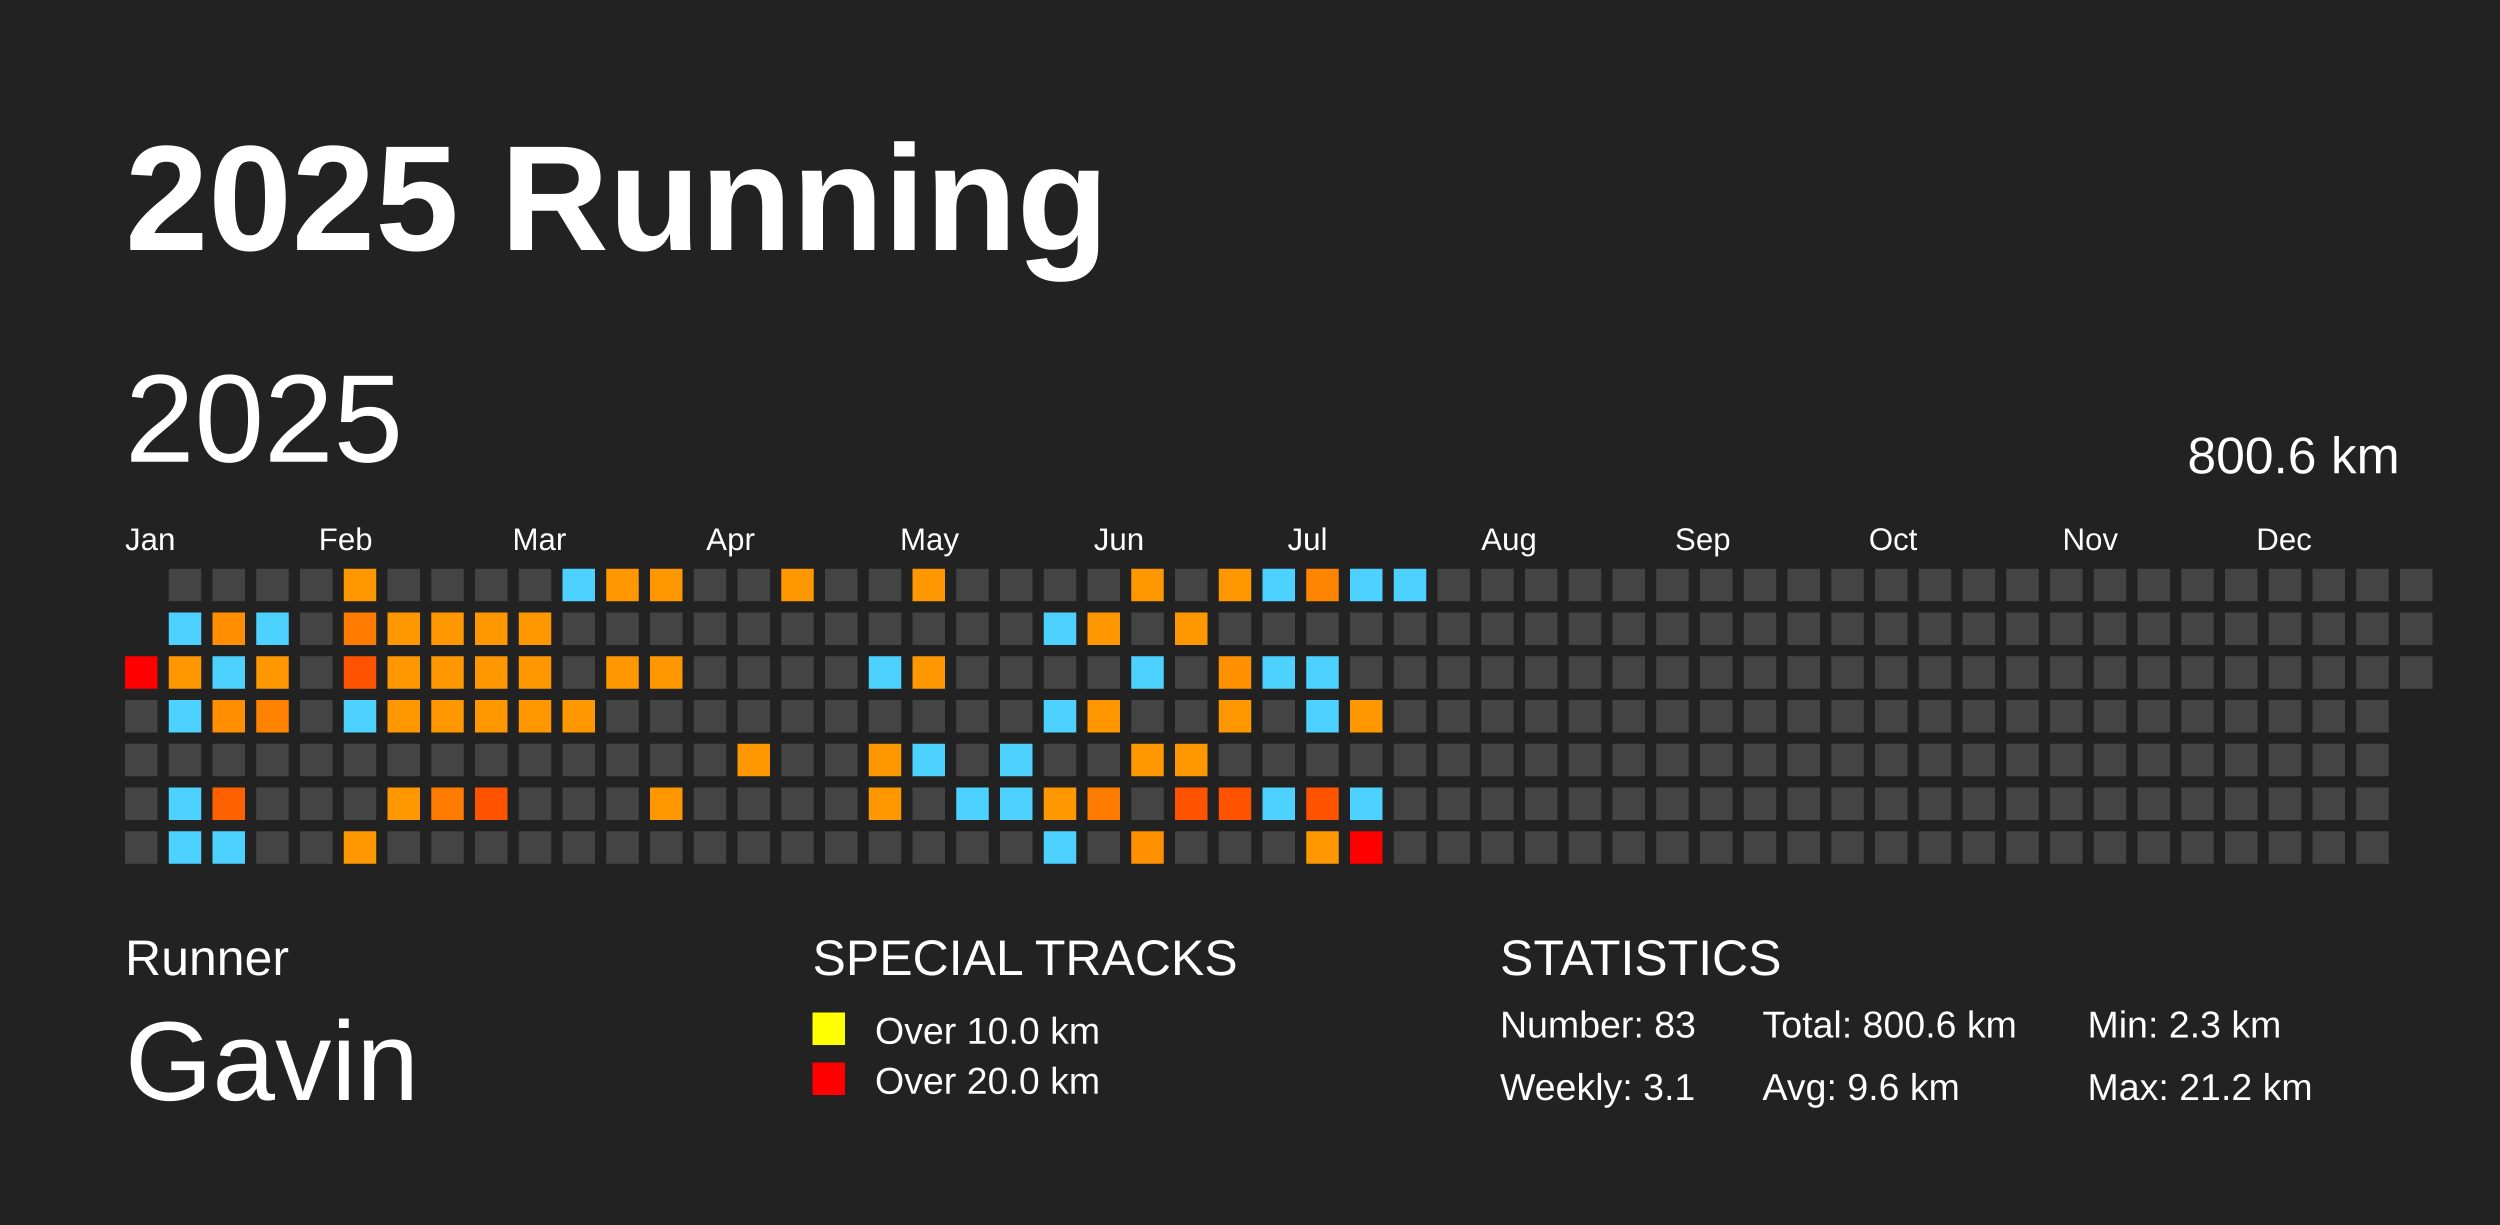
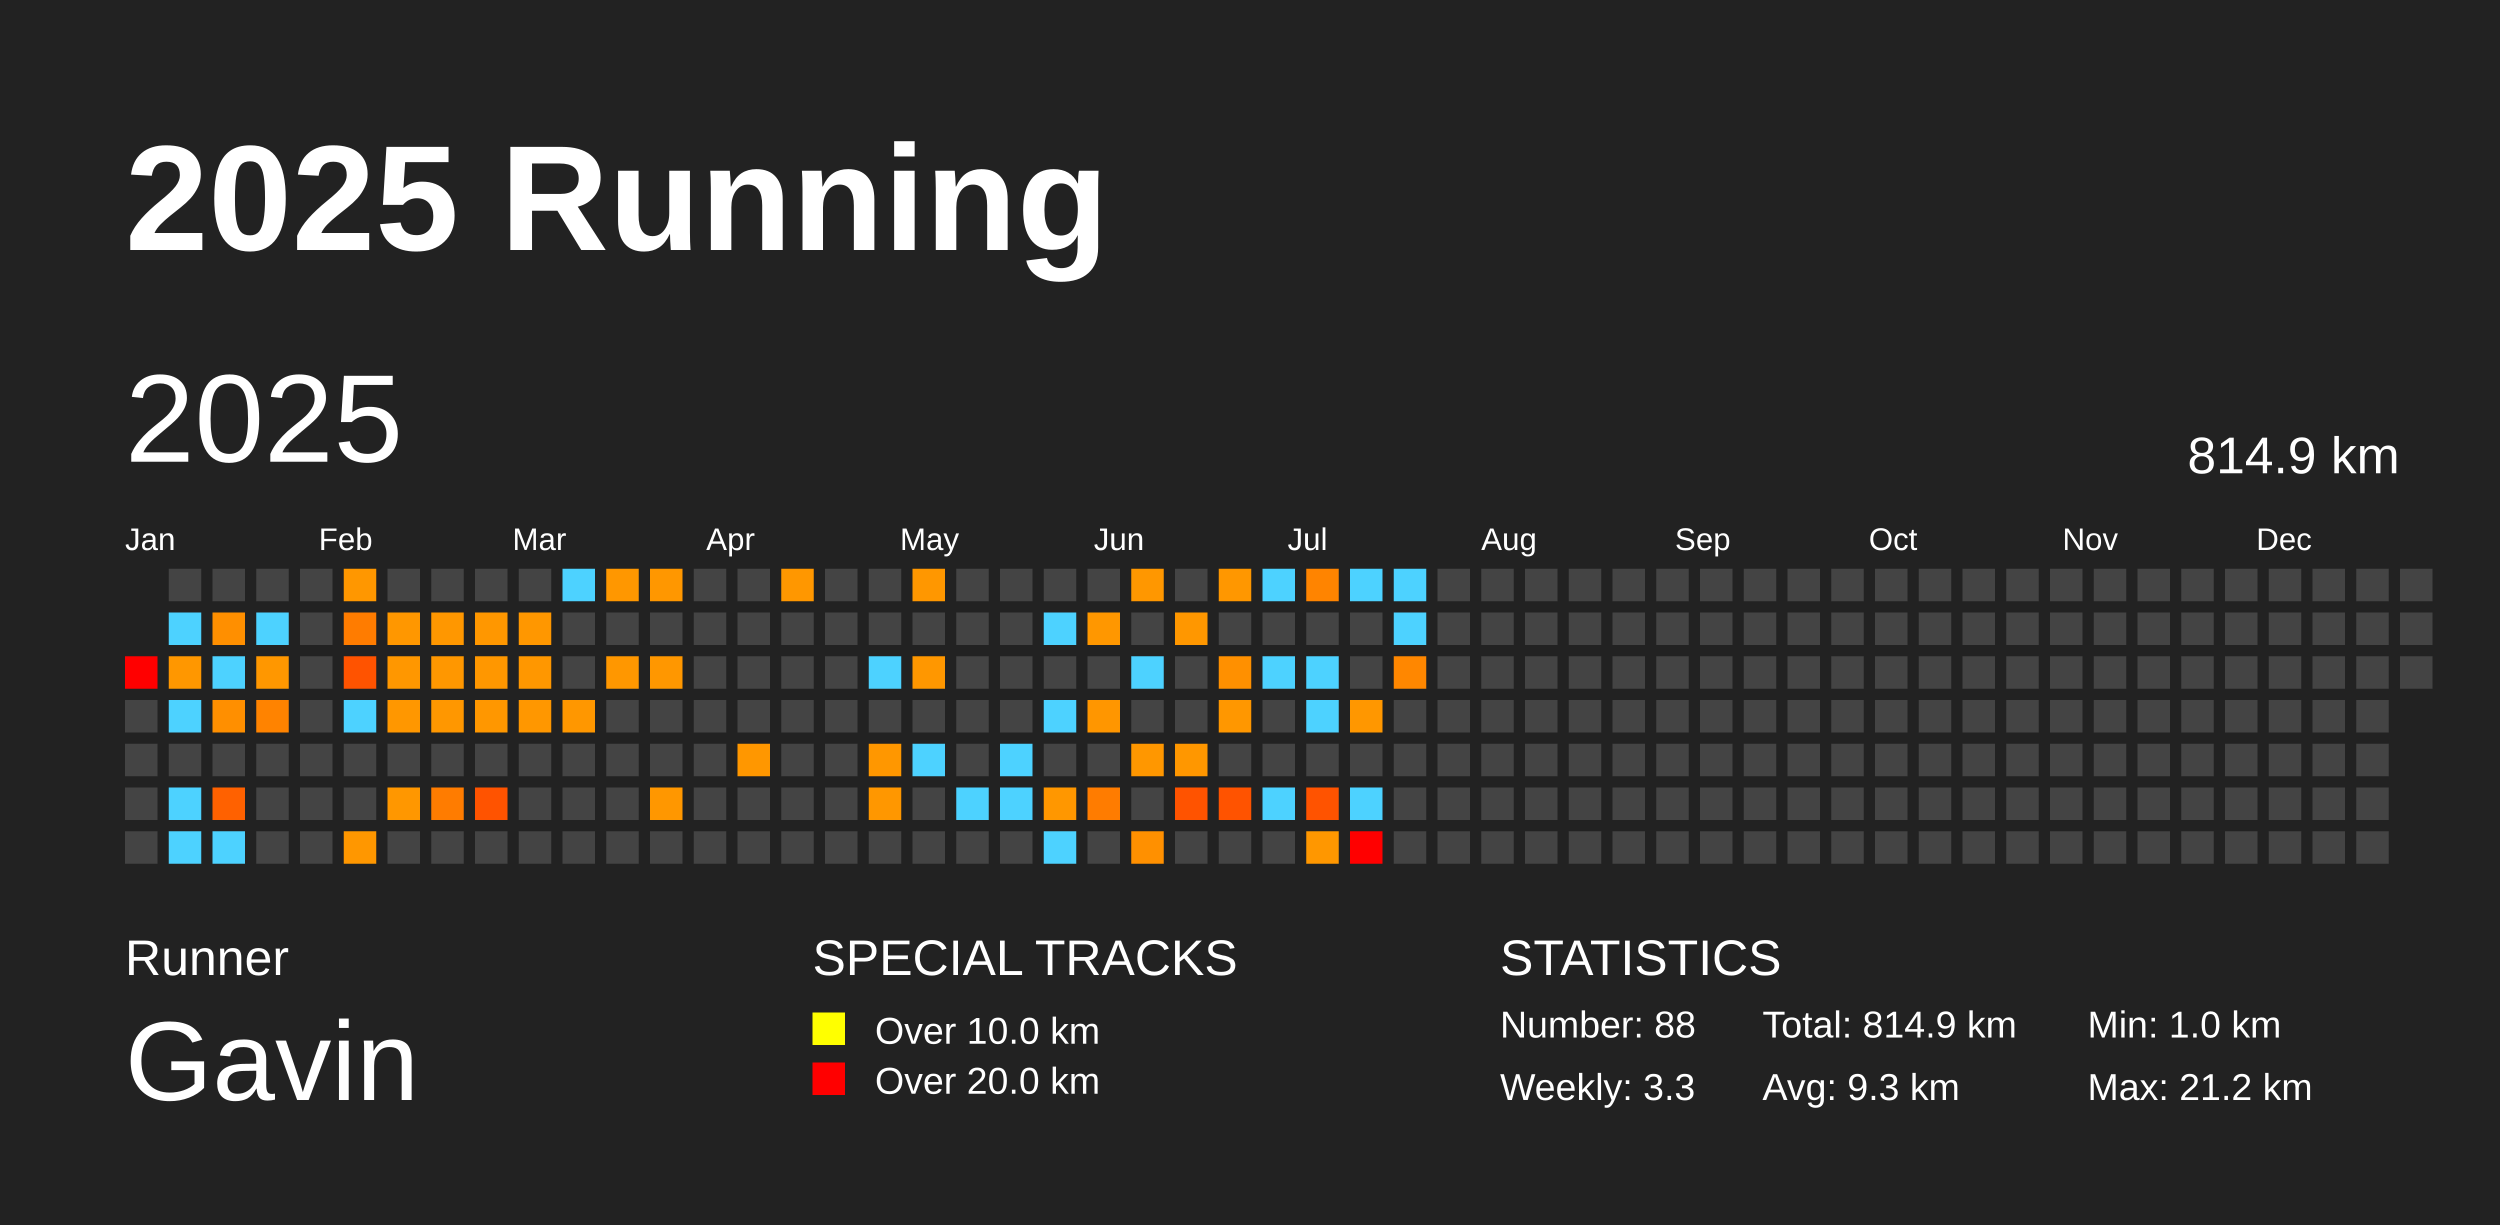
<svg xmlns="http://www.w3.org/2000/svg" baseProfile="full" height="98mm" version="1.1" viewBox="0,0,200,98" width="200mm">
  <defs />
  <rect fill="#222222" height="98" width="200" x="0" y="0" />
  <text fill="#FFFFFF" style="font-size:12px; font-family:Arial; font-weight:bold;" x="10" y="20">2025 Running</text>
  <text fill="#FFFFFF" style="font-size:4px; font-family:Arial" x="10" y="78">Runner</text>
  <text fill="#FFFFFF" style="font-size:9px; font-family:Arial" x="10" y="88">Gavin</text>
  <text fill="#FFFFFF" style="font-size:4px; font-family:Arial" x="65" y="78">SPECIAL TRACKS</text>
  <rect fill="yellow" height="2.6" width="2.6" x="65" y="81" />
  <text fill="#FFFFFF" style="font-size:3px; font-family:Arial" x="70" y="83.5">Over 10.0 km</text>
  <rect fill="red" height="2.6" width="2.6" x="65" y="85" />
  <text fill="#FFFFFF" style="font-size:3px; font-family:Arial" x="70" y="87.5">Over 20.0 km</text>
  <text fill="#FFFFFF" style="font-size:4px; font-family:Arial" x="120" y="78">STATISTICS</text>
-   <text fill="#FFFFFF" style="font-size:3px; font-family:Arial" x="120" y="83">Number: 83</text>
-   <text fill="#FFFFFF" style="font-size:3px; font-family:Arial" x="120" y="88">Weekly: 3.1</text>
-   <text fill="#FFFFFF" style="font-size:3px; font-family:Arial" x="141" y="83">Total: 800.6 km</text>
-   <text fill="#FFFFFF" style="font-size:3px; font-family:Arial" x="141" y="88">Avg: 9.6 km</text>
-   <text fill="#FFFFFF" style="font-size:3px; font-family:Arial" x="167" y="83">Min: 2.3 km</text>
+   <text fill="#FFFFFF" style="font-size:3px; font-family:Arial" x="120" y="83">Number: 88</text>
+   <text fill="#FFFFFF" style="font-size:3px; font-family:Arial" x="120" y="88">Weekly: 3.3</text>
+   <text fill="#FFFFFF" style="font-size:3px; font-family:Arial" x="141" y="83">Total: 814.9 km</text>
+   <text fill="#FFFFFF" style="font-size:3px; font-family:Arial" x="141" y="88">Avg: 9.3 km</text>
+   <text fill="#FFFFFF" style="font-size:3px; font-family:Arial" x="167" y="83">Min: 1.0 km</text>
  <text fill="#FFFFFF" style="font-size:3px; font-family:Arial" x="167" y="88">Max: 21.2 km</text>
  <text dominant-baseline="hanging" fill="#FFFFFF" style="font-size:10.0px; font-family:Arial;" x="10" y="30">2025</text>
-   <text dominant-baseline="hanging" fill="#FFFFFF" style="font-size:4.125px; font-family:Arial;" x="175" y="35">800.6 km</text>
+   <text dominant-baseline="hanging" fill="#FFFFFF" style="font-size:4.125px; font-family:Arial;" x="175" y="35">814.9 km</text>
  <text fill="#FFFFFF" style="font-size:2.5px; font-family:Arial" x="10.0" y="44">Jan</text>
  <text fill="#FFFFFF" style="font-size:2.5px; font-family:Arial" x="25.5" y="44">Feb</text>
  <text fill="#FFFFFF" style="font-size:2.5px; font-family:Arial" x="41.0" y="44">Mar</text>
  <text fill="#FFFFFF" style="font-size:2.5px; font-family:Arial" x="56.5" y="44">Apr</text>
  <text fill="#FFFFFF" style="font-size:2.5px; font-family:Arial" x="72.0" y="44">May</text>
  <text fill="#FFFFFF" style="font-size:2.5px; font-family:Arial" x="87.5" y="44">Jun</text>
  <text fill="#FFFFFF" style="font-size:2.5px; font-family:Arial" x="103.0" y="44">Jul</text>
  <text fill="#FFFFFF" style="font-size:2.5px; font-family:Arial" x="118.5" y="44">Aug</text>
  <text fill="#FFFFFF" style="font-size:2.5px; font-family:Arial" x="134.0" y="44">Sep</text>
  <text fill="#FFFFFF" style="font-size:2.5px; font-family:Arial" x="149.5" y="44">Oct</text>
  <text fill="#FFFFFF" style="font-size:2.5px; font-family:Arial" x="165.0" y="44">Nov</text>
  <text fill="#FFFFFF" style="font-size:2.5px; font-family:Arial" x="180.5" y="44">Dec</text>
  <rect fill="red" height="2.6" width="2.6" x="10.0" y="52.5" />
  <rect fill="#444444" height="2.6" width="2.6" x="10.0" y="56.0" />
  <rect fill="#444444" height="2.6" width="2.6" x="10.0" y="59.5" />
  <rect fill="#444444" height="2.6" width="2.6" x="10.0" y="63.0" />
  <rect fill="#444444" height="2.6" width="2.6" x="10.0" y="66.5" />
  <rect fill="#444444" height="2.6" width="2.6" x="13.5" y="45.5" />
  <rect fill="#4dd2ff" height="2.6" width="2.6" x="13.5" y="49.0" />
  <rect fill="#ff9700" height="2.6" width="2.6" x="13.5" y="52.5" />
  <rect fill="#4dd2ff" height="2.6" width="2.6" x="13.5" y="56.0" />
  <rect fill="#444444" height="2.6" width="2.6" x="13.5" y="59.5" />
  <rect fill="#4dd2ff" height="2.6" width="2.6" x="13.5" y="63.0" />
  <rect fill="#4dd2ff" height="2.6" width="2.6" x="13.5" y="66.5" />
  <rect fill="#444444" height="2.6" width="2.6" x="17.0" y="45.5" />
  <rect fill="#ff8f00" height="2.6" width="2.6" x="17.0" y="49.0" />
  <rect fill="#4dd2ff" height="2.6" width="2.6" x="17.0" y="52.5" />
  <rect fill="#ff8f00" height="2.6" width="2.6" x="17.0" y="56.0" />
  <rect fill="#444444" height="2.6" width="2.6" x="17.0" y="59.5" />
  <rect fill="#ff6100" height="2.6" width="2.6" x="17.0" y="63.0" />
  <rect fill="#4dd2ff" height="2.6" width="2.6" x="17.0" y="66.5" />
  <rect fill="#444444" height="2.6" width="2.6" x="20.5" y="45.5" />
  <rect fill="#4dd2ff" height="2.6" width="2.6" x="20.5" y="49.0" />
  <rect fill="#ff9700" height="2.6" width="2.6" x="20.5" y="52.5" />
  <rect fill="#ff8300" height="2.6" width="2.6" x="20.5" y="56.0" />
  <rect fill="#444444" height="2.6" width="2.6" x="20.5" y="59.5" />
  <rect fill="#444444" height="2.6" width="2.6" x="20.5" y="63.0" />
  <rect fill="#444444" height="2.6" width="2.6" x="20.5" y="66.5" />
  <rect fill="#444444" height="2.6" width="2.6" x="24.0" y="45.5" />
  <rect fill="#444444" height="2.6" width="2.6" x="24.0" y="49.0" />
  <rect fill="#444444" height="2.6" width="2.6" x="24.0" y="52.5" />
  <rect fill="#444444" height="2.6" width="2.6" x="24.0" y="56.0" />
  <rect fill="#444444" height="2.6" width="2.6" x="24.0" y="59.5" />
  <rect fill="#444444" height="2.6" width="2.6" x="24.0" y="63.0" />
  <rect fill="#444444" height="2.6" width="2.6" x="24.0" y="66.5" />
  <rect fill="#ff9700" height="2.6" width="2.6" x="27.5" y="45.5" />
  <rect fill="#ff7c00" height="2.6" width="2.6" x="27.5" y="49.0" />
  <rect fill="#ff5300" height="2.6" width="2.6" x="27.5" y="52.5" />
  <rect fill="#4dd2ff" height="2.6" width="2.6" x="27.5" y="56.0" />
  <rect fill="#444444" height="2.6" width="2.6" x="27.5" y="59.5" />
  <rect fill="#444444" height="2.6" width="2.6" x="27.5" y="63.0" />
  <rect fill="#ff9700" height="2.6" width="2.6" x="27.5" y="66.5" />
  <rect fill="#444444" height="2.6" width="2.6" x="31.0" y="45.5" />
  <rect fill="#ff9700" height="2.6" width="2.6" x="31.0" y="49.0" />
  <rect fill="#ff9700" height="2.6" width="2.6" x="31.0" y="52.5" />
  <rect fill="#ff9700" height="2.6" width="2.6" x="31.0" y="56.0" />
  <rect fill="#444444" height="2.6" width="2.6" x="31.0" y="59.5" />
  <rect fill="#ff9700" height="2.6" width="2.6" x="31.0" y="63.0" />
  <rect fill="#444444" height="2.6" width="2.6" x="31.0" y="66.5" />
  <rect fill="#444444" height="2.6" width="2.6" x="34.5" y="45.5" />
  <rect fill="#ff9700" height="2.6" width="2.6" x="34.5" y="49.0" />
  <rect fill="#ff9700" height="2.6" width="2.6" x="34.5" y="52.5" />
  <rect fill="#ff9700" height="2.6" width="2.6" x="34.5" y="56.0" />
  <rect fill="#444444" height="2.6" width="2.6" x="34.5" y="59.5" />
  <rect fill="#ff7c00" height="2.6" width="2.6" x="34.5" y="63.0" />
  <rect fill="#444444" height="2.6" width="2.6" x="34.5" y="66.5" />
  <rect fill="#444444" height="2.6" width="2.6" x="38.0" y="45.5" />
  <rect fill="#ff9700" height="2.6" width="2.6" x="38.0" y="49.0" />
  <rect fill="#ff9700" height="2.6" width="2.6" x="38.0" y="52.5" />
  <rect fill="#ff9700" height="2.6" width="2.6" x="38.0" y="56.0" />
  <rect fill="#444444" height="2.6" width="2.6" x="38.0" y="59.5" />
  <rect fill="#ff5300" height="2.6" width="2.6" x="38.0" y="63.0" />
  <rect fill="#444444" height="2.6" width="2.6" x="38.0" y="66.5" />
  <rect fill="#444444" height="2.6" width="2.6" x="41.5" y="45.5" />
  <rect fill="#ff9700" height="2.6" width="2.6" x="41.5" y="49.0" />
  <rect fill="#ff9700" height="2.6" width="2.6" x="41.5" y="52.5" />
  <rect fill="#ff9700" height="2.6" width="2.6" x="41.5" y="56.0" />
  <rect fill="#444444" height="2.6" width="2.6" x="41.5" y="59.5" />
  <rect fill="#444444" height="2.6" width="2.6" x="41.5" y="63.0" />
  <rect fill="#444444" height="2.6" width="2.6" x="41.5" y="66.5" />
  <rect fill="#4dd2ff" height="2.6" width="2.6" x="45.0" y="45.5" />
  <rect fill="#444444" height="2.6" width="2.6" x="45.0" y="49.0" />
  <rect fill="#444444" height="2.6" width="2.6" x="45.0" y="52.5" />
  <rect fill="#ff9700" height="2.6" width="2.6" x="45.0" y="56.0" />
  <rect fill="#444444" height="2.6" width="2.6" x="45.0" y="59.5" />
  <rect fill="#444444" height="2.6" width="2.6" x="45.0" y="63.0" />
  <rect fill="#444444" height="2.6" width="2.6" x="45.0" y="66.5" />
  <rect fill="#ff9700" height="2.6" width="2.6" x="48.5" y="45.5" />
  <rect fill="#444444" height="2.6" width="2.6" x="48.5" y="49.0" />
  <rect fill="#ff9700" height="2.6" width="2.6" x="48.5" y="52.5" />
  <rect fill="#444444" height="2.6" width="2.6" x="48.5" y="56.0" />
  <rect fill="#444444" height="2.6" width="2.6" x="48.5" y="59.5" />
  <rect fill="#444444" height="2.6" width="2.6" x="48.5" y="63.0" />
  <rect fill="#444444" height="2.6" width="2.6" x="48.5" y="66.5" />
  <rect fill="#ff9700" height="2.6" width="2.6" x="52.0" y="45.5" />
  <rect fill="#444444" height="2.6" width="2.6" x="52.0" y="49.0" />
  <rect fill="#ff9700" height="2.6" width="2.6" x="52.0" y="52.5" />
  <rect fill="#444444" height="2.6" width="2.6" x="52.0" y="56.0" />
  <rect fill="#444444" height="2.6" width="2.6" x="52.0" y="59.5" />
  <rect fill="#ff9700" height="2.6" width="2.6" x="52.0" y="63.0" />
  <rect fill="#444444" height="2.6" width="2.6" x="52.0" y="66.5" />
  <rect fill="#444444" height="2.6" width="2.6" x="55.5" y="45.5" />
  <rect fill="#444444" height="2.6" width="2.6" x="55.5" y="49.0" />
  <rect fill="#444444" height="2.6" width="2.6" x="55.5" y="52.5" />
  <rect fill="#444444" height="2.6" width="2.6" x="55.5" y="56.0" />
  <rect fill="#444444" height="2.6" width="2.6" x="55.5" y="59.5" />
  <rect fill="#444444" height="2.6" width="2.6" x="55.5" y="63.0" />
  <rect fill="#444444" height="2.6" width="2.6" x="55.5" y="66.5" />
  <rect fill="#444444" height="2.6" width="2.6" x="59.0" y="45.5" />
  <rect fill="#444444" height="2.6" width="2.6" x="59.0" y="49.0" />
  <rect fill="#444444" height="2.6" width="2.6" x="59.0" y="52.5" />
  <rect fill="#444444" height="2.6" width="2.6" x="59.0" y="56.0" />
  <rect fill="#ff9700" height="2.6" width="2.6" x="59.0" y="59.5" />
  <rect fill="#444444" height="2.6" width="2.6" x="59.0" y="63.0" />
  <rect fill="#444444" height="2.6" width="2.6" x="59.0" y="66.5" />
  <rect fill="#ff9700" height="2.6" width="2.6" x="62.5" y="45.5" />
  <rect fill="#444444" height="2.6" width="2.6" x="62.5" y="49.0" />
  <rect fill="#444444" height="2.6" width="2.6" x="62.5" y="52.5" />
  <rect fill="#444444" height="2.6" width="2.6" x="62.5" y="56.0" />
  <rect fill="#444444" height="2.6" width="2.6" x="62.5" y="59.5" />
  <rect fill="#444444" height="2.6" width="2.6" x="62.5" y="63.0" />
  <rect fill="#444444" height="2.6" width="2.6" x="62.5" y="66.5" />
  <rect fill="#444444" height="2.6" width="2.6" x="66.0" y="45.5" />
  <rect fill="#444444" height="2.6" width="2.6" x="66.0" y="49.0" />
  <rect fill="#444444" height="2.6" width="2.6" x="66.0" y="52.5" />
  <rect fill="#444444" height="2.6" width="2.6" x="66.0" y="56.0" />
  <rect fill="#444444" height="2.6" width="2.6" x="66.0" y="59.5" />
  <rect fill="#444444" height="2.6" width="2.6" x="66.0" y="63.0" />
  <rect fill="#444444" height="2.6" width="2.6" x="66.0" y="66.5" />
  <rect fill="#444444" height="2.6" width="2.6" x="69.5" y="45.5" />
  <rect fill="#444444" height="2.6" width="2.6" x="69.5" y="49.0" />
  <rect fill="#4dd2ff" height="2.6" width="2.6" x="69.5" y="52.5" />
  <rect fill="#444444" height="2.6" width="2.6" x="69.5" y="56.0" />
  <rect fill="#ff9700" height="2.6" width="2.6" x="69.5" y="59.5" />
  <rect fill="#ff9700" height="2.6" width="2.6" x="69.5" y="63.0" />
  <rect fill="#444444" height="2.6" width="2.6" x="69.5" y="66.5" />
  <rect fill="#ff9700" height="2.6" width="2.6" x="73.0" y="45.5" />
  <rect fill="#444444" height="2.6" width="2.6" x="73.0" y="49.0" />
  <rect fill="#ff9700" height="2.6" width="2.6" x="73.0" y="52.5" />
  <rect fill="#444444" height="2.6" width="2.6" x="73.0" y="56.0" />
  <rect fill="#4dd2ff" height="2.6" width="2.6" x="73.0" y="59.5" />
  <rect fill="#444444" height="2.6" width="2.6" x="73.0" y="63.0" />
  <rect fill="#444444" height="2.6" width="2.6" x="73.0" y="66.5" />
  <rect fill="#444444" height="2.6" width="2.6" x="76.5" y="45.5" />
  <rect fill="#444444" height="2.6" width="2.6" x="76.5" y="49.0" />
  <rect fill="#444444" height="2.6" width="2.6" x="76.5" y="52.5" />
  <rect fill="#444444" height="2.6" width="2.6" x="76.5" y="56.0" />
  <rect fill="#444444" height="2.6" width="2.6" x="76.5" y="59.5" />
  <rect fill="#4dd2ff" height="2.6" width="2.6" x="76.5" y="63.0" />
  <rect fill="#444444" height="2.6" width="2.6" x="76.5" y="66.5" />
  <rect fill="#444444" height="2.6" width="2.6" x="80.0" y="45.5" />
  <rect fill="#444444" height="2.6" width="2.6" x="80.0" y="49.0" />
  <rect fill="#444444" height="2.6" width="2.6" x="80.0" y="52.5" />
  <rect fill="#444444" height="2.6" width="2.6" x="80.0" y="56.0" />
  <rect fill="#4dd2ff" height="2.6" width="2.6" x="80.0" y="59.5" />
  <rect fill="#4dd2ff" height="2.6" width="2.6" x="80.0" y="63.0" />
  <rect fill="#444444" height="2.6" width="2.6" x="80.0" y="66.5" />
  <rect fill="#444444" height="2.6" width="2.6" x="83.5" y="45.5" />
  <rect fill="#4dd2ff" height="2.6" width="2.6" x="83.5" y="49.0" />
  <rect fill="#444444" height="2.6" width="2.6" x="83.5" y="52.5" />
  <rect fill="#4dd2ff" height="2.6" width="2.6" x="83.5" y="56.0" />
  <rect fill="#444444" height="2.6" width="2.6" x="83.5" y="59.5" />
  <rect fill="#ff9700" height="2.6" width="2.6" x="83.5" y="63.0" />
  <rect fill="#4dd2ff" height="2.6" width="2.6" x="83.5" y="66.5" />
  <rect fill="#444444" height="2.6" width="2.6" x="87.0" y="45.5" />
  <rect fill="#ff9700" height="2.6" width="2.6" x="87.0" y="49.0" />
  <rect fill="#444444" height="2.6" width="2.6" x="87.0" y="52.5" />
  <rect fill="#ff9600" height="2.6" width="2.6" x="87.0" y="56.0" />
  <rect fill="#444444" height="2.6" width="2.6" x="87.0" y="59.5" />
  <rect fill="#ff7c00" height="2.6" width="2.6" x="87.0" y="63.0" />
  <rect fill="#444444" height="2.6" width="2.6" x="87.0" y="66.5" />
  <rect fill="#ff9700" height="2.6" width="2.6" x="90.5" y="45.5" />
  <rect fill="#444444" height="2.6" width="2.6" x="90.5" y="49.0" />
  <rect fill="#4dd2ff" height="2.6" width="2.6" x="90.5" y="52.5" />
  <rect fill="#444444" height="2.6" width="2.6" x="90.5" y="56.0" />
  <rect fill="#ff9700" height="2.6" width="2.6" x="90.5" y="59.5" />
  <rect fill="#444444" height="2.6" width="2.6" x="90.5" y="63.0" />
  <rect fill="#ff9000" height="2.6" width="2.6" x="90.5" y="66.5" />
  <rect fill="#444444" height="2.6" width="2.6" x="94.0" y="45.5" />
  <rect fill="#ff9700" height="2.6" width="2.6" x="94.0" y="49.0" />
  <rect fill="#444444" height="2.6" width="2.6" x="94.0" y="52.5" />
  <rect fill="#444444" height="2.6" width="2.6" x="94.0" y="56.0" />
  <rect fill="#ff9700" height="2.6" width="2.6" x="94.0" y="59.5" />
  <rect fill="#ff5300" height="2.6" width="2.6" x="94.0" y="63.0" />
  <rect fill="#444444" height="2.6" width="2.6" x="94.0" y="66.5" />
  <rect fill="#ff9700" height="2.6" width="2.6" x="97.5" y="45.5" />
  <rect fill="#444444" height="2.6" width="2.6" x="97.5" y="49.0" />
  <rect fill="#ff9000" height="2.6" width="2.6" x="97.5" y="52.5" />
  <rect fill="#ff9700" height="2.6" width="2.6" x="97.5" y="56.0" />
  <rect fill="#444444" height="2.6" width="2.6" x="97.5" y="59.5" />
  <rect fill="#ff5300" height="2.6" width="2.6" x="97.5" y="63.0" />
  <rect fill="#444444" height="2.6" width="2.6" x="97.5" y="66.5" />
  <rect fill="#4dd2ff" height="2.6" width="2.6" x="101.0" y="45.5" />
  <rect fill="#444444" height="2.6" width="2.6" x="101.0" y="49.0" />
  <rect fill="#4dd2ff" height="2.6" width="2.6" x="101.0" y="52.5" />
  <rect fill="#444444" height="2.6" width="2.6" x="101.0" y="56.0" />
  <rect fill="#444444" height="2.6" width="2.6" x="101.0" y="59.5" />
  <rect fill="#4dd2ff" height="2.6" width="2.6" x="101.0" y="63.0" />
  <rect fill="#444444" height="2.6" width="2.6" x="101.0" y="66.5" />
  <rect fill="#ff8400" height="2.6" width="2.6" x="104.5" y="45.5" />
  <rect fill="#444444" height="2.6" width="2.6" x="104.5" y="49.0" />
  <rect fill="#4dd2ff" height="2.6" width="2.6" x="104.5" y="52.5" />
  <rect fill="#4dd2ff" height="2.6" width="2.6" x="104.5" y="56.0" />
  <rect fill="#444444" height="2.6" width="2.6" x="104.5" y="59.5" />
  <rect fill="#ff5300" height="2.6" width="2.6" x="104.5" y="63.0" />
  <rect fill="#ff9700" height="2.6" width="2.6" x="104.5" y="66.5" />
  <rect fill="#4dd2ff" height="2.6" width="2.6" x="108.0" y="45.5" />
  <rect fill="#444444" height="2.6" width="2.6" x="108.0" y="49.0" />
  <rect fill="#444444" height="2.6" width="2.6" x="108.0" y="52.5" />
  <rect fill="#ff9700" height="2.6" width="2.6" x="108.0" y="56.0" />
  <rect fill="#444444" height="2.6" width="2.6" x="108.0" y="59.5" />
  <rect fill="#4dd2ff" height="2.6" width="2.6" x="108.0" y="63.0" />
  <rect fill="red" height="2.6" width="2.6" x="108.0" y="66.5" />
  <rect fill="#4dd2ff" height="2.6" width="2.6" x="111.5" y="45.5" />
-   <rect fill="#444444" height="2.6" width="2.6" x="111.5" y="49.0" />
-   <rect fill="#444444" height="2.6" width="2.6" x="111.5" y="52.5" />
+   <rect fill="#4dd2ff" height="2.6" width="2.6" x="111.5" y="49.0" />
+   <rect fill="#ff8700" height="2.6" width="2.6" x="111.5" y="52.5" />
  <rect fill="#444444" height="2.6" width="2.6" x="111.5" y="56.0" />
  <rect fill="#444444" height="2.6" width="2.6" x="111.5" y="59.5" />
  <rect fill="#444444" height="2.6" width="2.6" x="111.5" y="63.0" />
  <rect fill="#444444" height="2.6" width="2.6" x="111.5" y="66.5" />
  <rect fill="#444444" height="2.6" width="2.6" x="115.0" y="45.5" />
  <rect fill="#444444" height="2.6" width="2.6" x="115.0" y="49.0" />
  <rect fill="#444444" height="2.6" width="2.6" x="115.0" y="52.5" />
  <rect fill="#444444" height="2.6" width="2.6" x="115.0" y="56.0" />
  <rect fill="#444444" height="2.6" width="2.6" x="115.0" y="59.5" />
  <rect fill="#444444" height="2.6" width="2.6" x="115.0" y="63.0" />
  <rect fill="#444444" height="2.6" width="2.6" x="115.0" y="66.5" />
  <rect fill="#444444" height="2.6" width="2.6" x="118.5" y="45.5" />
  <rect fill="#444444" height="2.6" width="2.6" x="118.5" y="49.0" />
  <rect fill="#444444" height="2.6" width="2.6" x="118.5" y="52.5" />
  <rect fill="#444444" height="2.6" width="2.6" x="118.5" y="56.0" />
  <rect fill="#444444" height="2.6" width="2.6" x="118.5" y="59.5" />
  <rect fill="#444444" height="2.6" width="2.6" x="118.5" y="63.0" />
  <rect fill="#444444" height="2.6" width="2.6" x="118.5" y="66.5" />
  <rect fill="#444444" height="2.6" width="2.6" x="122.0" y="45.5" />
  <rect fill="#444444" height="2.6" width="2.6" x="122.0" y="49.0" />
  <rect fill="#444444" height="2.6" width="2.6" x="122.0" y="52.5" />
  <rect fill="#444444" height="2.6" width="2.6" x="122.0" y="56.0" />
  <rect fill="#444444" height="2.6" width="2.6" x="122.0" y="59.5" />
  <rect fill="#444444" height="2.6" width="2.6" x="122.0" y="63.0" />
  <rect fill="#444444" height="2.6" width="2.6" x="122.0" y="66.5" />
  <rect fill="#444444" height="2.6" width="2.6" x="125.5" y="45.5" />
  <rect fill="#444444" height="2.6" width="2.6" x="125.5" y="49.0" />
  <rect fill="#444444" height="2.6" width="2.6" x="125.5" y="52.5" />
  <rect fill="#444444" height="2.6" width="2.6" x="125.5" y="56.0" />
  <rect fill="#444444" height="2.6" width="2.6" x="125.5" y="59.5" />
  <rect fill="#444444" height="2.6" width="2.6" x="125.5" y="63.0" />
  <rect fill="#444444" height="2.6" width="2.6" x="125.5" y="66.5" />
  <rect fill="#444444" height="2.6" width="2.6" x="129.0" y="45.5" />
  <rect fill="#444444" height="2.6" width="2.6" x="129.0" y="49.0" />
  <rect fill="#444444" height="2.6" width="2.6" x="129.0" y="52.5" />
  <rect fill="#444444" height="2.6" width="2.6" x="129.0" y="56.0" />
  <rect fill="#444444" height="2.6" width="2.6" x="129.0" y="59.5" />
  <rect fill="#444444" height="2.6" width="2.6" x="129.0" y="63.0" />
  <rect fill="#444444" height="2.6" width="2.6" x="129.0" y="66.5" />
  <rect fill="#444444" height="2.6" width="2.6" x="132.5" y="45.5" />
  <rect fill="#444444" height="2.6" width="2.6" x="132.5" y="49.0" />
  <rect fill="#444444" height="2.6" width="2.6" x="132.5" y="52.5" />
  <rect fill="#444444" height="2.6" width="2.6" x="132.5" y="56.0" />
  <rect fill="#444444" height="2.6" width="2.6" x="132.5" y="59.5" />
  <rect fill="#444444" height="2.6" width="2.6" x="132.5" y="63.0" />
  <rect fill="#444444" height="2.6" width="2.6" x="132.5" y="66.5" />
  <rect fill="#444444" height="2.6" width="2.6" x="136.0" y="45.5" />
  <rect fill="#444444" height="2.6" width="2.6" x="136.0" y="49.0" />
  <rect fill="#444444" height="2.6" width="2.6" x="136.0" y="52.5" />
  <rect fill="#444444" height="2.6" width="2.6" x="136.0" y="56.0" />
  <rect fill="#444444" height="2.6" width="2.6" x="136.0" y="59.5" />
  <rect fill="#444444" height="2.6" width="2.6" x="136.0" y="63.0" />
  <rect fill="#444444" height="2.6" width="2.6" x="136.0" y="66.5" />
  <rect fill="#444444" height="2.6" width="2.6" x="139.5" y="45.5" />
  <rect fill="#444444" height="2.6" width="2.6" x="139.5" y="49.0" />
  <rect fill="#444444" height="2.6" width="2.6" x="139.5" y="52.5" />
  <rect fill="#444444" height="2.6" width="2.6" x="139.5" y="56.0" />
  <rect fill="#444444" height="2.6" width="2.6" x="139.5" y="59.5" />
  <rect fill="#444444" height="2.6" width="2.6" x="139.5" y="63.0" />
  <rect fill="#444444" height="2.6" width="2.6" x="139.5" y="66.5" />
  <rect fill="#444444" height="2.6" width="2.6" x="143.0" y="45.5" />
  <rect fill="#444444" height="2.6" width="2.6" x="143.0" y="49.0" />
  <rect fill="#444444" height="2.6" width="2.6" x="143.0" y="52.5" />
  <rect fill="#444444" height="2.6" width="2.6" x="143.0" y="56.0" />
  <rect fill="#444444" height="2.6" width="2.6" x="143.0" y="59.5" />
  <rect fill="#444444" height="2.6" width="2.6" x="143.0" y="63.0" />
  <rect fill="#444444" height="2.6" width="2.6" x="143.0" y="66.5" />
  <rect fill="#444444" height="2.6" width="2.6" x="146.5" y="45.5" />
  <rect fill="#444444" height="2.6" width="2.6" x="146.5" y="49.0" />
  <rect fill="#444444" height="2.6" width="2.6" x="146.5" y="52.5" />
  <rect fill="#444444" height="2.6" width="2.6" x="146.5" y="56.0" />
  <rect fill="#444444" height="2.6" width="2.6" x="146.5" y="59.5" />
  <rect fill="#444444" height="2.6" width="2.6" x="146.5" y="63.0" />
  <rect fill="#444444" height="2.6" width="2.6" x="146.5" y="66.5" />
  <rect fill="#444444" height="2.6" width="2.6" x="150.0" y="45.5" />
  <rect fill="#444444" height="2.6" width="2.6" x="150.0" y="49.0" />
  <rect fill="#444444" height="2.6" width="2.6" x="150.0" y="52.5" />
  <rect fill="#444444" height="2.6" width="2.6" x="150.0" y="56.0" />
  <rect fill="#444444" height="2.6" width="2.6" x="150.0" y="59.5" />
  <rect fill="#444444" height="2.6" width="2.6" x="150.0" y="63.0" />
  <rect fill="#444444" height="2.6" width="2.6" x="150.0" y="66.5" />
  <rect fill="#444444" height="2.6" width="2.6" x="153.5" y="45.5" />
  <rect fill="#444444" height="2.6" width="2.6" x="153.5" y="49.0" />
  <rect fill="#444444" height="2.6" width="2.6" x="153.5" y="52.5" />
  <rect fill="#444444" height="2.6" width="2.6" x="153.5" y="56.0" />
  <rect fill="#444444" height="2.6" width="2.6" x="153.5" y="59.5" />
  <rect fill="#444444" height="2.6" width="2.6" x="153.5" y="63.0" />
  <rect fill="#444444" height="2.6" width="2.6" x="153.5" y="66.5" />
  <rect fill="#444444" height="2.6" width="2.6" x="157.0" y="45.5" />
  <rect fill="#444444" height="2.6" width="2.6" x="157.0" y="49.0" />
  <rect fill="#444444" height="2.6" width="2.6" x="157.0" y="52.5" />
  <rect fill="#444444" height="2.6" width="2.6" x="157.0" y="56.0" />
  <rect fill="#444444" height="2.6" width="2.6" x="157.0" y="59.5" />
  <rect fill="#444444" height="2.6" width="2.6" x="157.0" y="63.0" />
  <rect fill="#444444" height="2.6" width="2.6" x="157.0" y="66.5" />
  <rect fill="#444444" height="2.6" width="2.6" x="160.5" y="45.5" />
  <rect fill="#444444" height="2.6" width="2.6" x="160.5" y="49.0" />
  <rect fill="#444444" height="2.6" width="2.6" x="160.5" y="52.5" />
  <rect fill="#444444" height="2.6" width="2.6" x="160.5" y="56.0" />
  <rect fill="#444444" height="2.6" width="2.6" x="160.5" y="59.5" />
  <rect fill="#444444" height="2.6" width="2.6" x="160.5" y="63.0" />
  <rect fill="#444444" height="2.6" width="2.6" x="160.5" y="66.5" />
  <rect fill="#444444" height="2.6" width="2.6" x="164.0" y="45.5" />
  <rect fill="#444444" height="2.6" width="2.6" x="164.0" y="49.0" />
  <rect fill="#444444" height="2.6" width="2.6" x="164.0" y="52.5" />
  <rect fill="#444444" height="2.6" width="2.6" x="164.0" y="56.0" />
  <rect fill="#444444" height="2.6" width="2.6" x="164.0" y="59.5" />
  <rect fill="#444444" height="2.6" width="2.6" x="164.0" y="63.0" />
  <rect fill="#444444" height="2.6" width="2.6" x="164.0" y="66.5" />
  <rect fill="#444444" height="2.6" width="2.6" x="167.5" y="45.5" />
  <rect fill="#444444" height="2.6" width="2.6" x="167.5" y="49.0" />
  <rect fill="#444444" height="2.6" width="2.6" x="167.5" y="52.5" />
  <rect fill="#444444" height="2.6" width="2.6" x="167.5" y="56.0" />
  <rect fill="#444444" height="2.6" width="2.6" x="167.5" y="59.5" />
  <rect fill="#444444" height="2.6" width="2.6" x="167.5" y="63.0" />
  <rect fill="#444444" height="2.6" width="2.6" x="167.5" y="66.5" />
  <rect fill="#444444" height="2.6" width="2.6" x="171.0" y="45.5" />
  <rect fill="#444444" height="2.6" width="2.6" x="171.0" y="49.0" />
  <rect fill="#444444" height="2.6" width="2.6" x="171.0" y="52.5" />
  <rect fill="#444444" height="2.6" width="2.6" x="171.0" y="56.0" />
  <rect fill="#444444" height="2.6" width="2.6" x="171.0" y="59.5" />
  <rect fill="#444444" height="2.6" width="2.6" x="171.0" y="63.0" />
  <rect fill="#444444" height="2.6" width="2.6" x="171.0" y="66.5" />
  <rect fill="#444444" height="2.6" width="2.6" x="174.5" y="45.5" />
  <rect fill="#444444" height="2.6" width="2.6" x="174.5" y="49.0" />
  <rect fill="#444444" height="2.6" width="2.6" x="174.5" y="52.5" />
  <rect fill="#444444" height="2.6" width="2.6" x="174.5" y="56.0" />
  <rect fill="#444444" height="2.6" width="2.6" x="174.5" y="59.5" />
  <rect fill="#444444" height="2.6" width="2.6" x="174.5" y="63.0" />
  <rect fill="#444444" height="2.6" width="2.6" x="174.5" y="66.5" />
  <rect fill="#444444" height="2.6" width="2.6" x="178.0" y="45.5" />
  <rect fill="#444444" height="2.6" width="2.6" x="178.0" y="49.0" />
  <rect fill="#444444" height="2.6" width="2.6" x="178.0" y="52.5" />
  <rect fill="#444444" height="2.6" width="2.6" x="178.0" y="56.0" />
  <rect fill="#444444" height="2.6" width="2.6" x="178.0" y="59.5" />
  <rect fill="#444444" height="2.6" width="2.6" x="178.0" y="63.0" />
  <rect fill="#444444" height="2.6" width="2.6" x="178.0" y="66.5" />
  <rect fill="#444444" height="2.6" width="2.6" x="181.5" y="45.5" />
  <rect fill="#444444" height="2.6" width="2.6" x="181.5" y="49.0" />
  <rect fill="#444444" height="2.6" width="2.6" x="181.5" y="52.5" />
  <rect fill="#444444" height="2.6" width="2.6" x="181.5" y="56.0" />
  <rect fill="#444444" height="2.6" width="2.6" x="181.5" y="59.5" />
  <rect fill="#444444" height="2.6" width="2.6" x="181.5" y="63.0" />
  <rect fill="#444444" height="2.6" width="2.6" x="181.5" y="66.5" />
  <rect fill="#444444" height="2.6" width="2.6" x="185.0" y="45.5" />
  <rect fill="#444444" height="2.6" width="2.6" x="185.0" y="49.0" />
  <rect fill="#444444" height="2.6" width="2.6" x="185.0" y="52.5" />
  <rect fill="#444444" height="2.6" width="2.6" x="185.0" y="56.0" />
  <rect fill="#444444" height="2.6" width="2.6" x="185.0" y="59.5" />
  <rect fill="#444444" height="2.6" width="2.6" x="185.0" y="63.0" />
  <rect fill="#444444" height="2.6" width="2.6" x="185.0" y="66.5" />
  <rect fill="#444444" height="2.6" width="2.6" x="188.5" y="45.5" />
  <rect fill="#444444" height="2.6" width="2.6" x="188.5" y="49.0" />
  <rect fill="#444444" height="2.6" width="2.6" x="188.5" y="52.5" />
  <rect fill="#444444" height="2.6" width="2.6" x="188.5" y="56.0" />
  <rect fill="#444444" height="2.6" width="2.6" x="188.5" y="59.5" />
  <rect fill="#444444" height="2.6" width="2.6" x="188.5" y="63.0" />
  <rect fill="#444444" height="2.6" width="2.6" x="188.5" y="66.5" />
  <rect fill="#444444" height="2.6" width="2.6" x="192.0" y="45.5" />
  <rect fill="#444444" height="2.6" width="2.6" x="192.0" y="49.0" />
  <rect fill="#444444" height="2.6" width="2.6" x="192.0" y="52.5" />
</svg>
